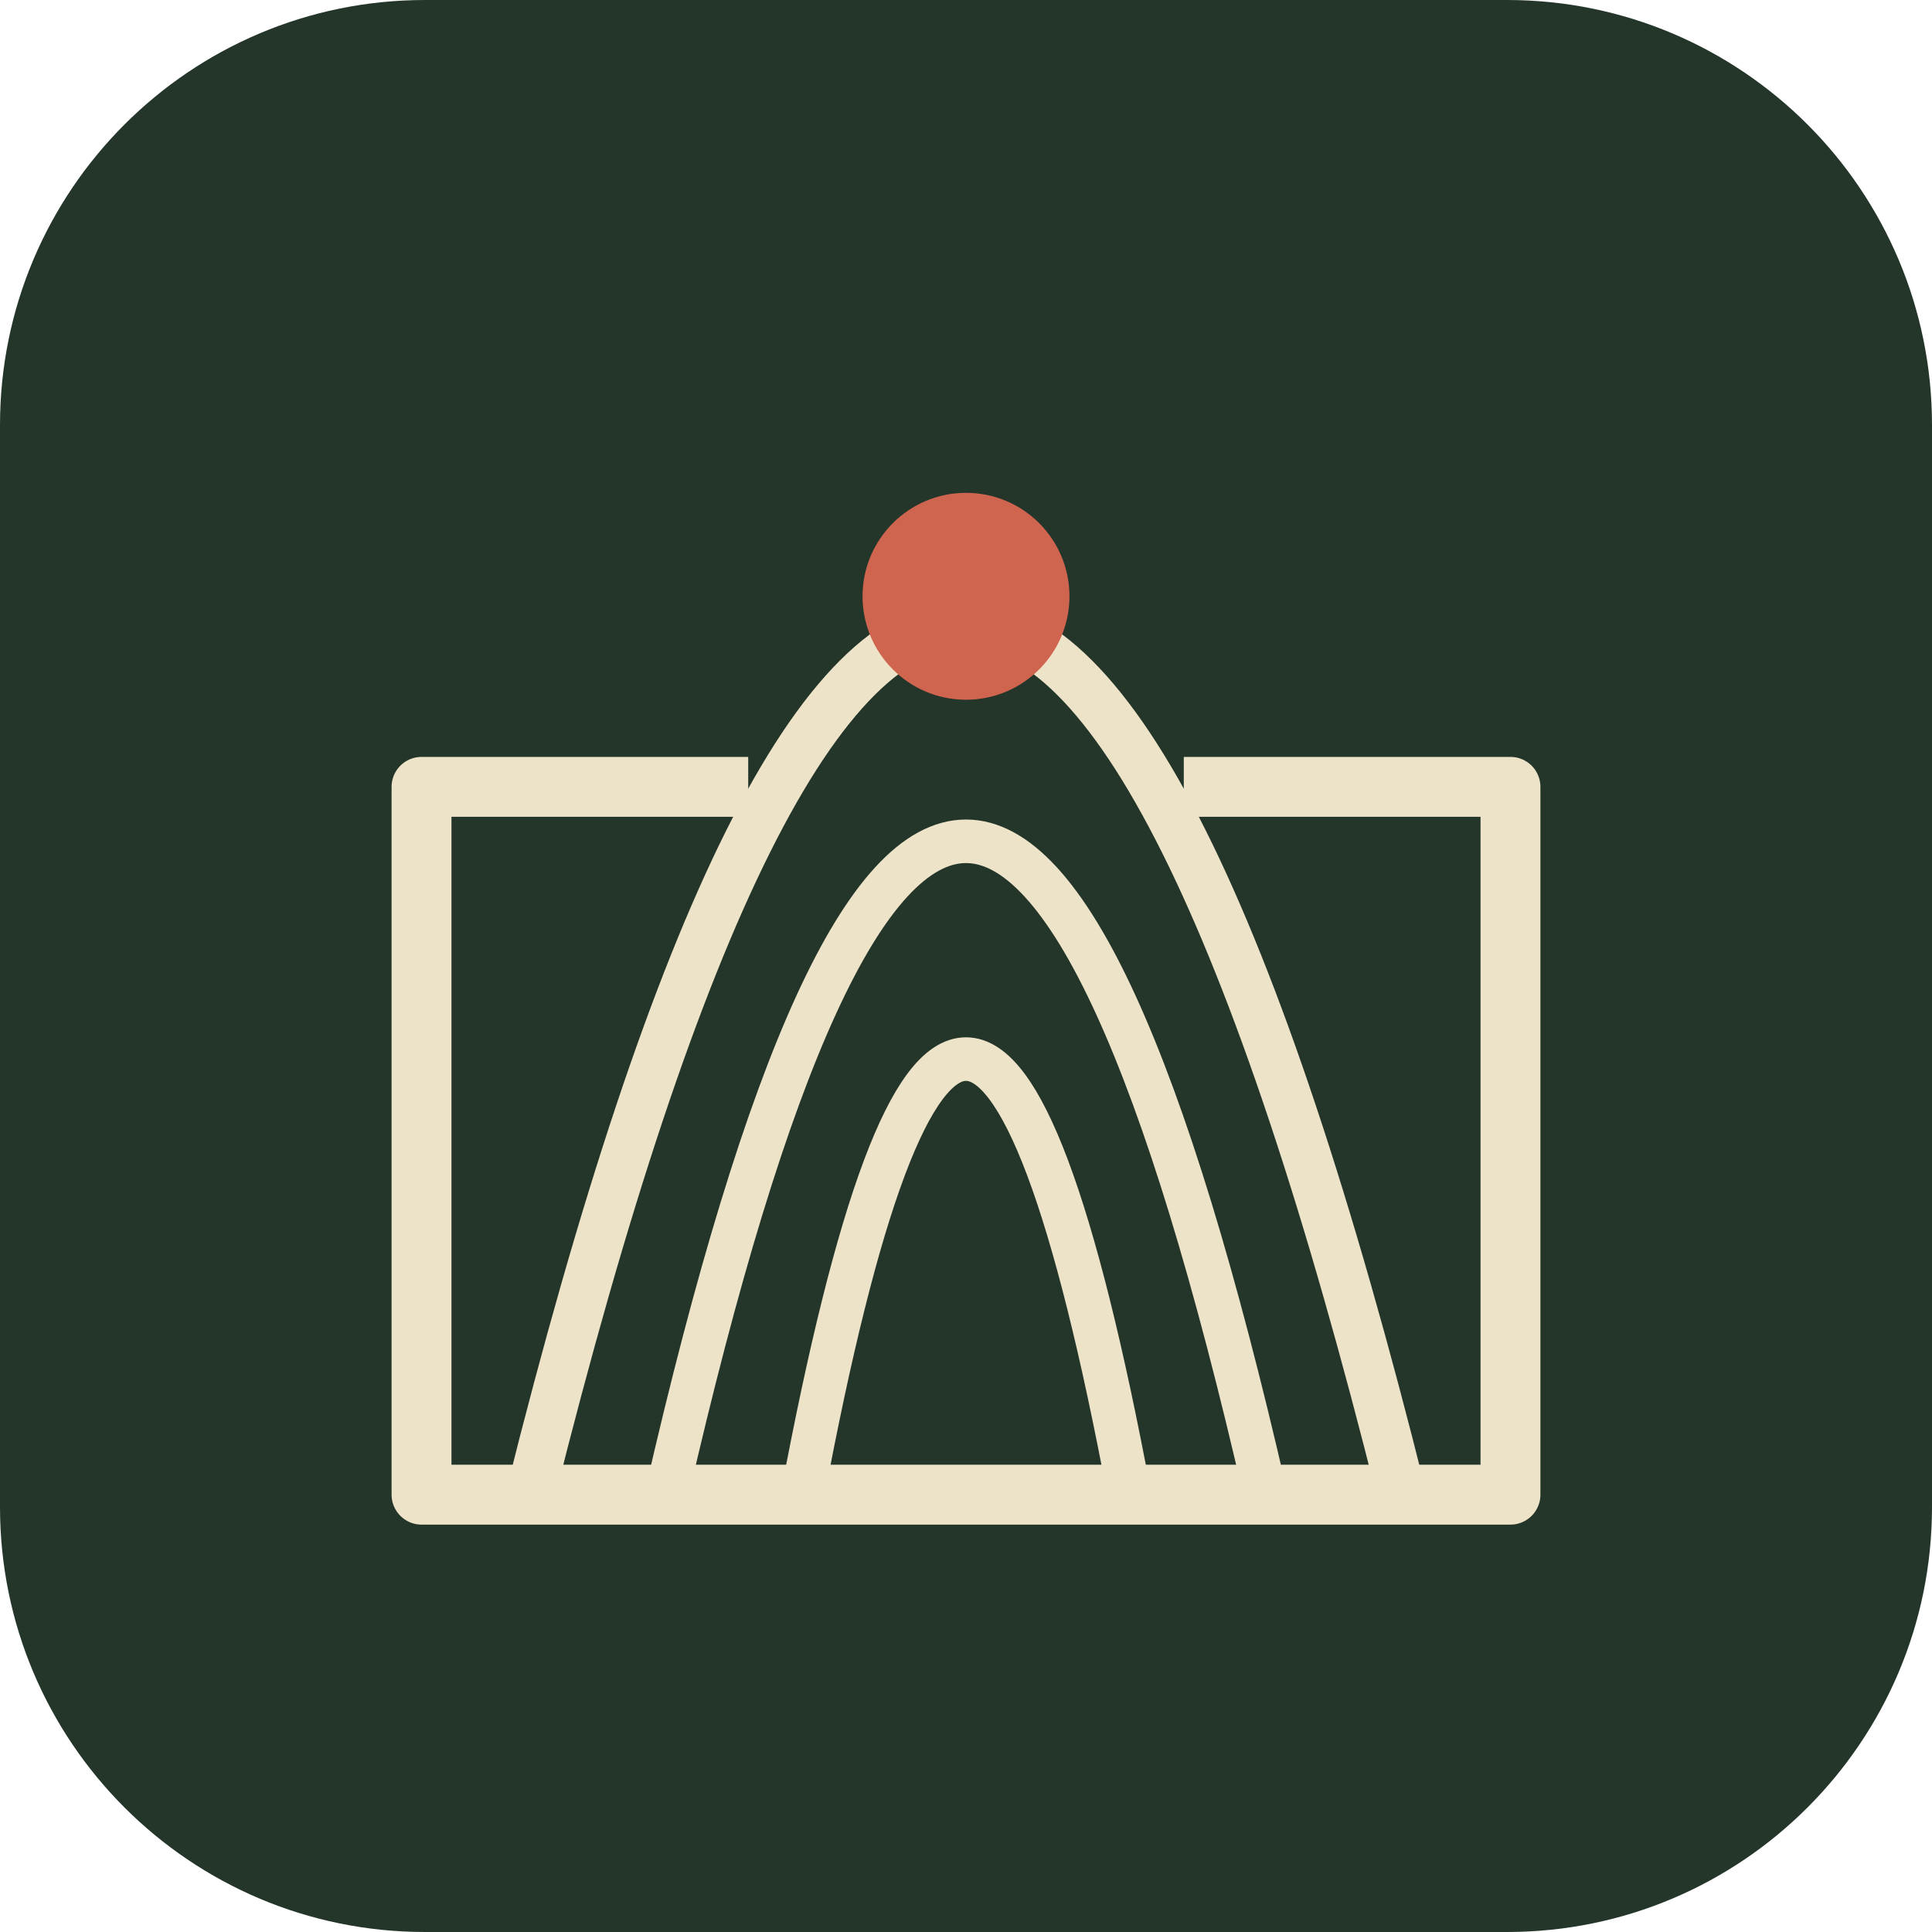
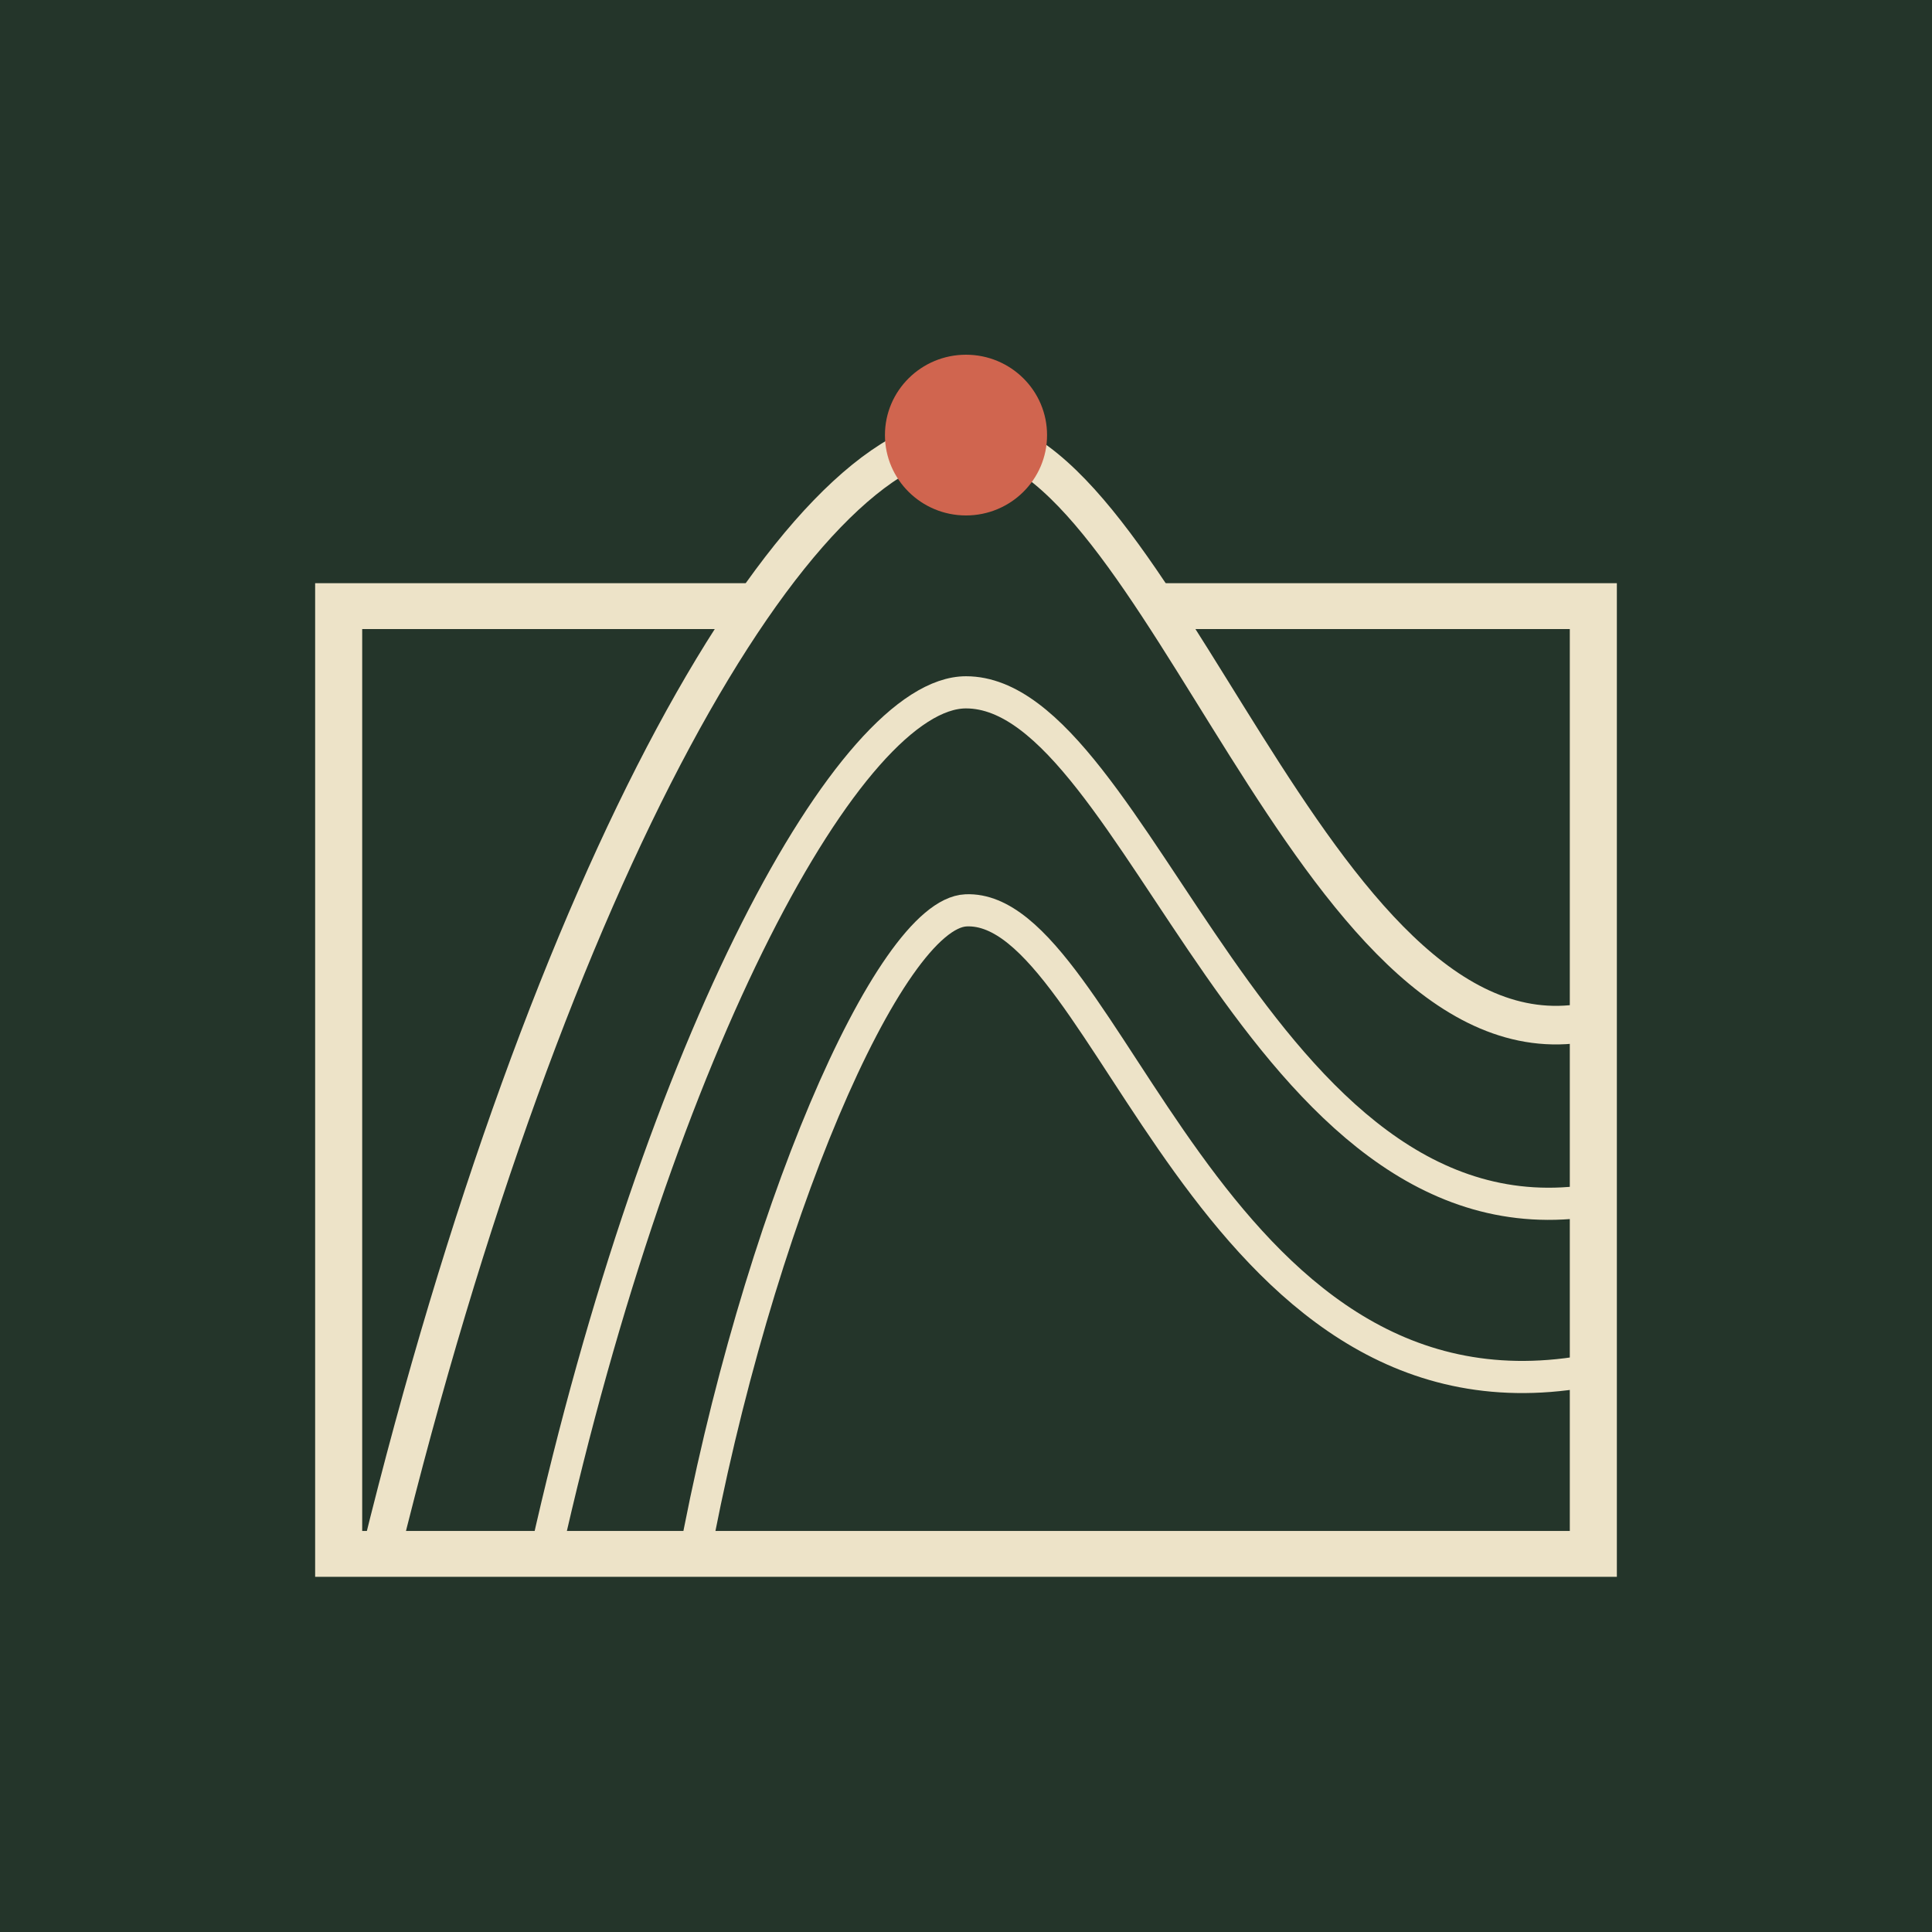
<svg xmlns="http://www.w3.org/2000/svg" width="512" height="512" viewBox="0 0 512 512">
-   <rect width="512" height="512" rx="112.64" fill="#24352A" />
-   <g transform="translate(97.28 121.9491) scale(7.214545)">
-     <path d="M14 12 H2 V38 H42 V12 H30" fill="none" stroke="#EDE3C8" stroke-width="2.2" stroke-linejoin="round" />
-     <path d="M6 38 Q22 -26 38 38" fill="none" stroke="#EDE3C8" stroke-width="1.8" />
-     <path d="M11 38 Q22 -10 33 38" fill="none" stroke="#EDE3C8" stroke-width="1.6" />
-     <path d="M16 38 Q22 6 28 38" fill="none" stroke="#EDE3C8" stroke-width="1.6" />
-     <circle cx="22" cy="5" r="3.8" fill="#D0654F" />
+   <rect width="512" height="512" rx="0" fill="#24352A" />
+   <g transform="translate(40.96 64.256) scale(0.896)" style="color:#EDE3C8;--pin:#D0654F">
+     <g transform="matrix(9.277317,0,0,9.044331,35.89903,44.19567)">
+       <path d="M15.287,7.006L2,7.006L2,38L42,38L42,7.006L28.008,7.006" fill="none" stroke="currentColor" stroke-width="1.5" />
+     </g>
+     <g transform="matrix(9.343045,0,0,9.510823,33.13846,26.46896)">
+       <path d="M3.613,38C8.946,16.667 16.807,3.235 22.141,3.207C28.285,3.175 33.105,22.913 41.704,21.483" fill="none" stroke="currentColor" stroke-width="1.2" />
+     </g>
+     <g transform="matrix(9.277317,0,0,9.510823,35.89903,26.46896)">
+       <path d="M8.596,38C12.263,22 18.333,11.207 22,11.207C27.5,11.207 31.304,28.671 42,27" fill="none" stroke="currentColor" stroke-width="1" />
+     </g>
+     <g transform="matrix(9.277317,0,0,9.510823,33.12899,29.61816)">
+       <path d="M13.596,38C15.596,27.333 19.855,17.759 22.299,17.656C26.839,17.463 30,34 42,32" fill="none" stroke="currentColor" stroke-width="1" />
+     </g>
+     <g transform="matrix(7.491879,0,0,7.427683,75.17867,19.83215)">
+       <circle cx="22" cy="5" r="3.2" fill="#D0654F" />
+     </g>
  </g>
</svg>
